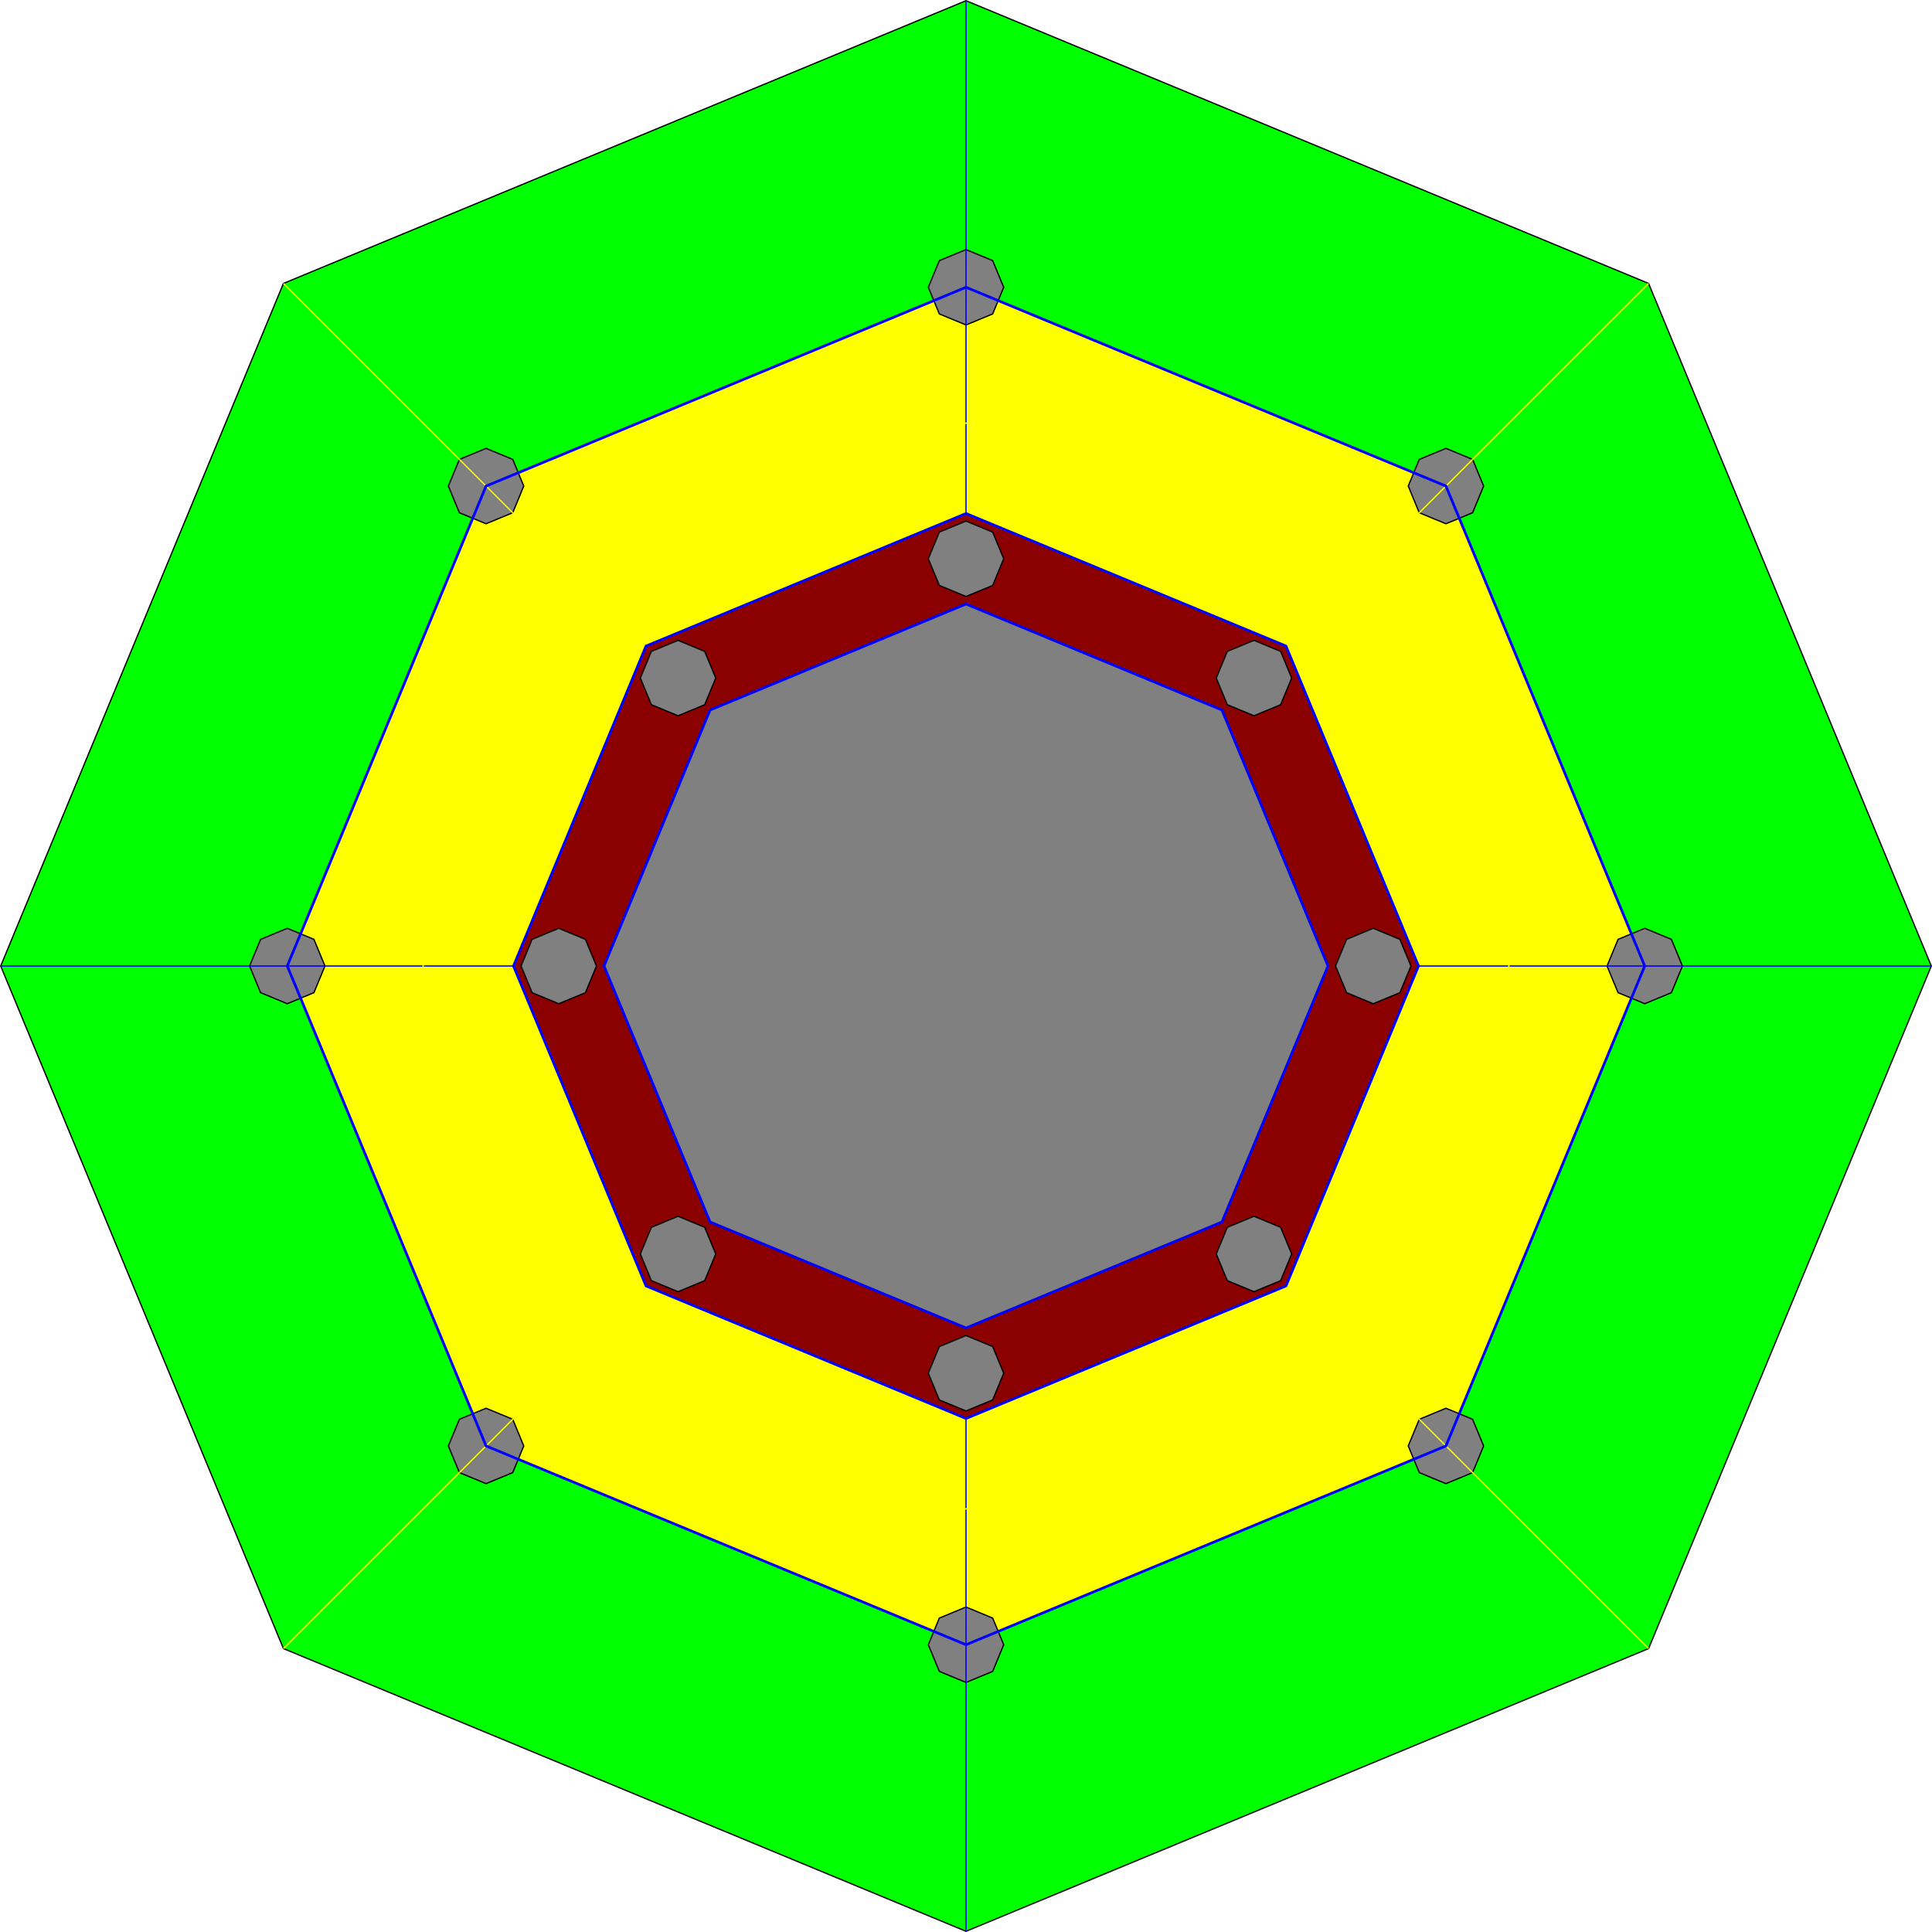
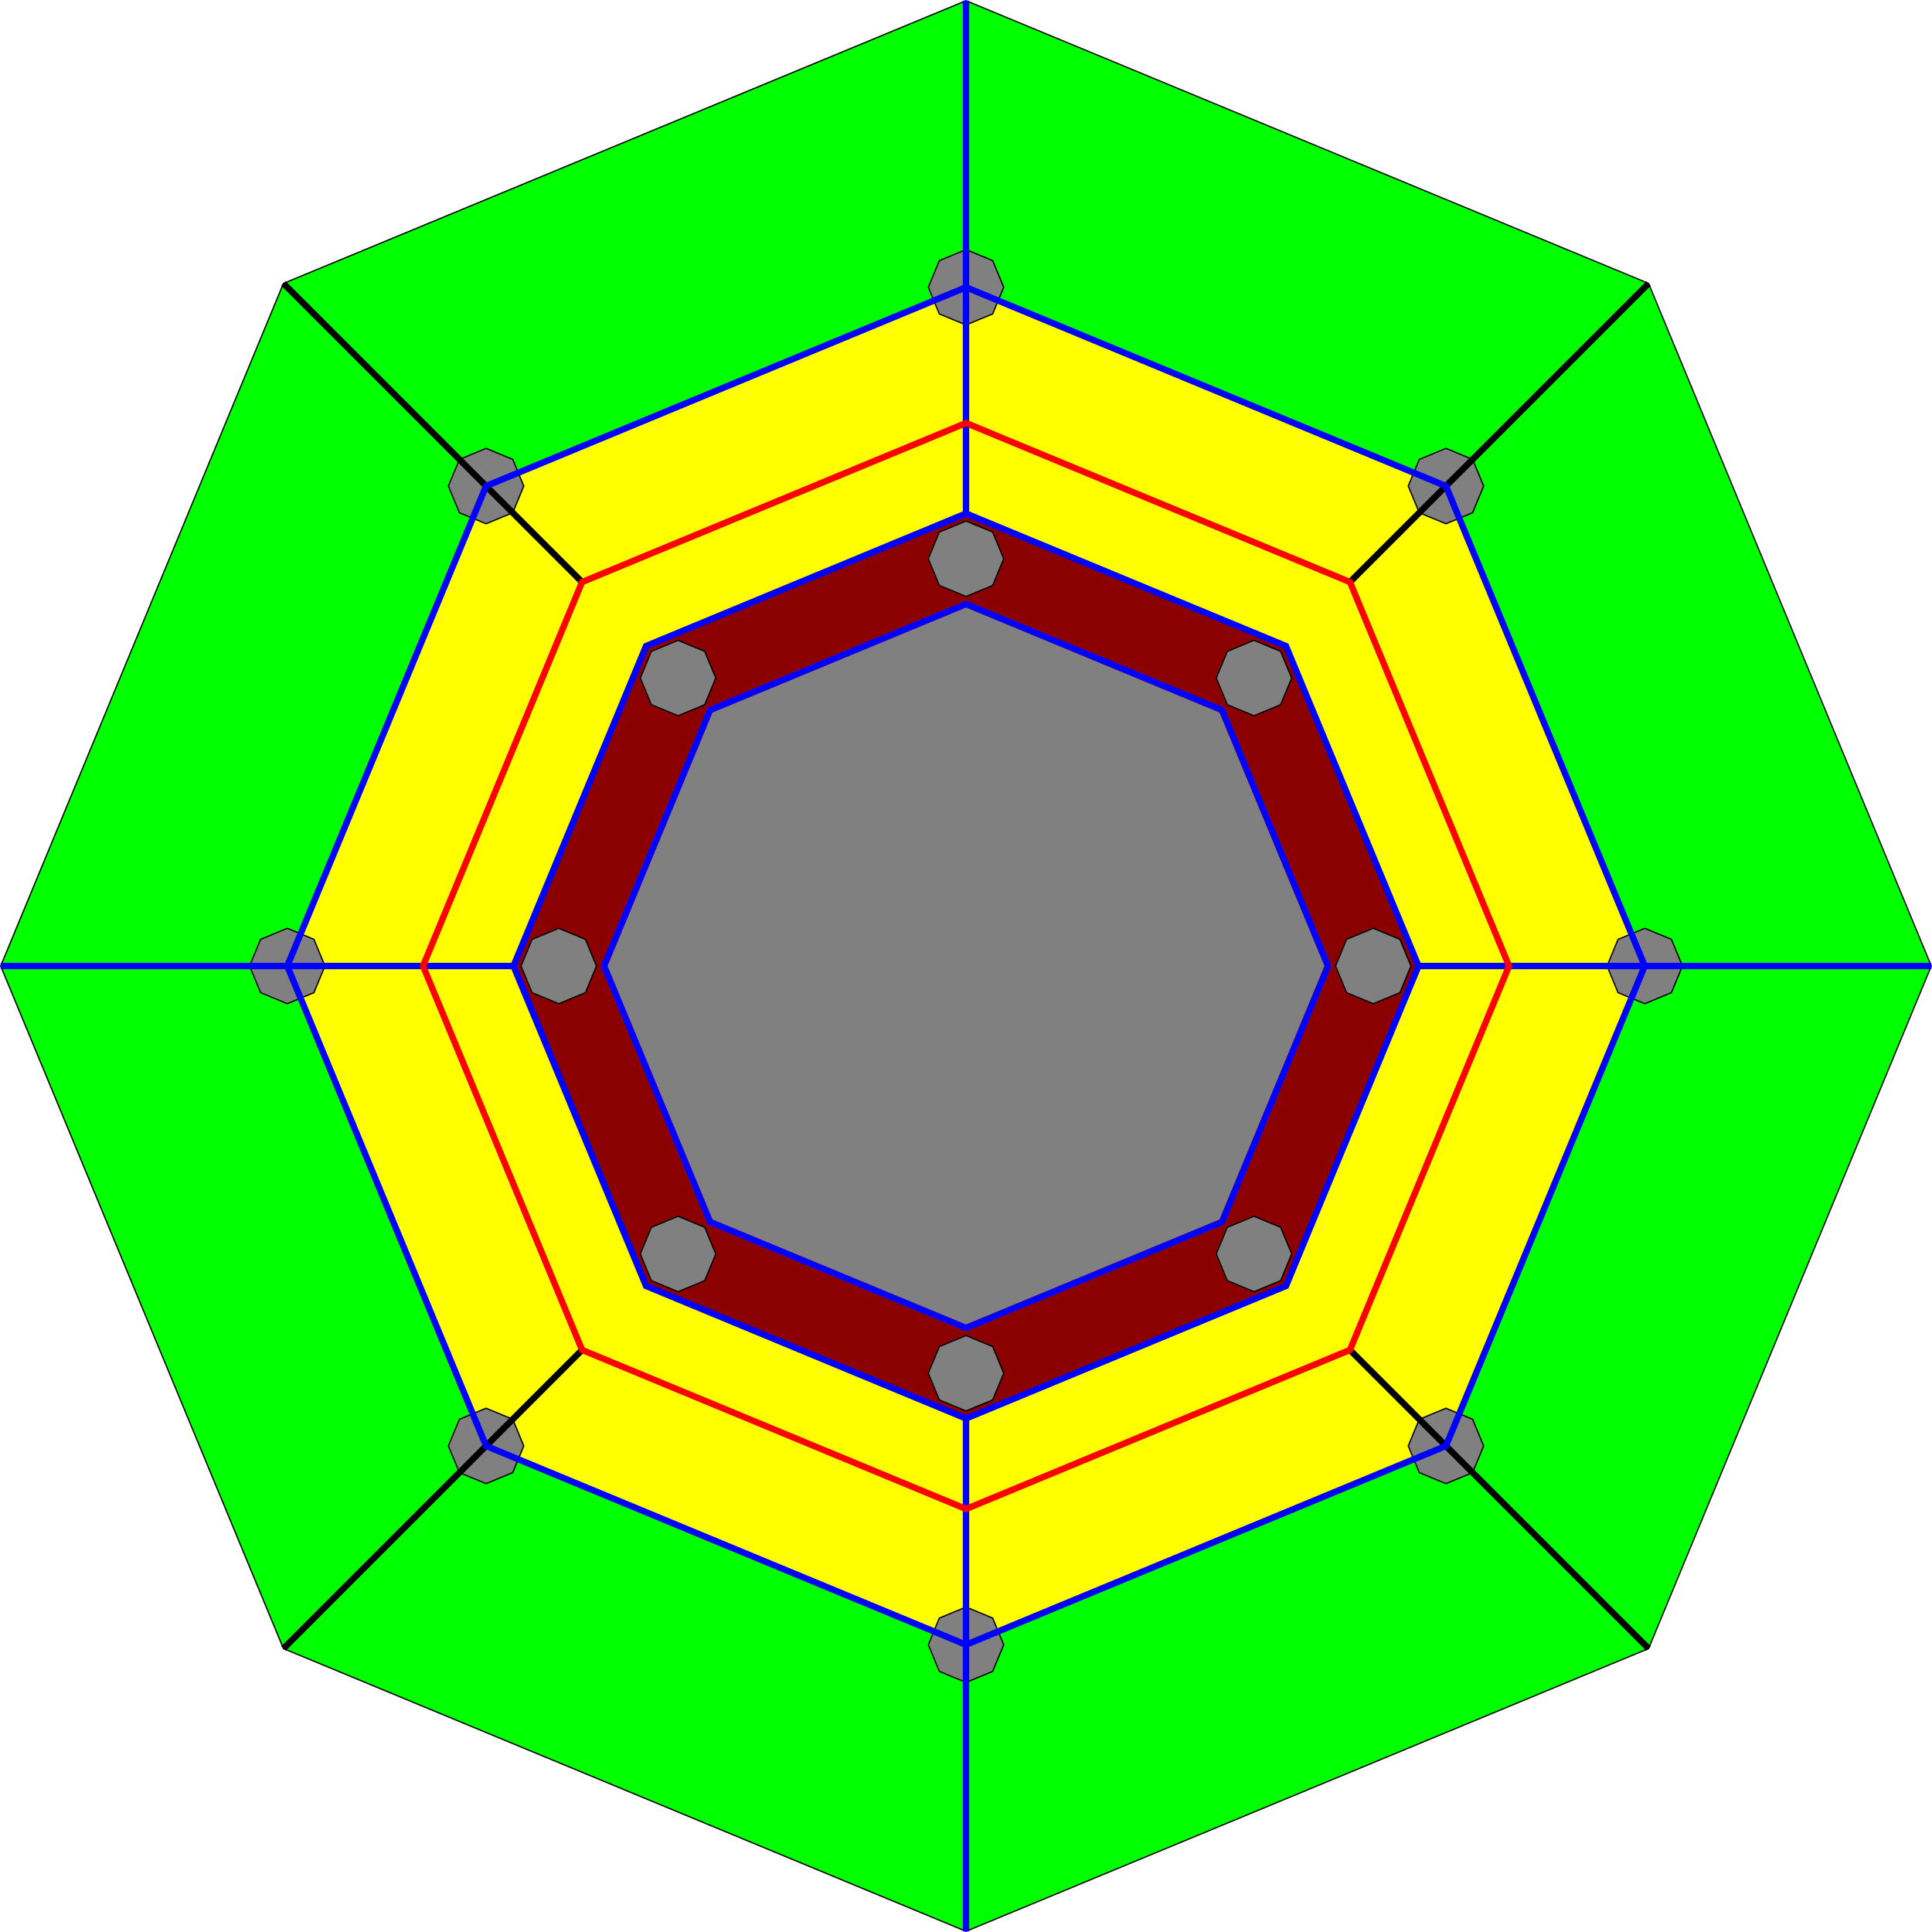
<svg xmlns="http://www.w3.org/2000/svg" xml:space="preserve" width="1513px" height="1513px" version="1.1" shape-rendering="geometricPrecision" text-rendering="geometricPrecision" image-rendering="optimizeQuality" fill-rule="evenodd" clip-rule="evenodd" viewBox="0 0 1512.87 1512.87">
  <g id="ariadiana_supercontinent">
    <g id="zones">
      <path id="forest_of_astra" fill="lime" d="M731.23 1277.49l-325.41 -134.79 -4.32 10.44 -10.44 4.32 -10.44 4.32 -10.44 -4.32 -10.44 -4.32 -4.33 -10.44 -4.32 -10.44 4.32 -10.44 4.33 -10.44 10.44 -4.33 -134.79 -325.41 -10.44 4.32 -10.44 -4.32 -10.44 -4.32 -4.33 -10.44 -4.32 -10.44 4.32 -10.44 4.33 -10.44 10.44 -4.33 10.44 -4.32 10.44 4.32 134.79 -325.41 -10.44 -4.32 -4.33 -10.44 -4.32 -10.44 4.32 -10.44 4.33 -10.44 10.44 -4.33 10.44 -4.32 10.44 4.32 10.44 4.33 4.32 10.44 325.41 -134.79 -4.32 -10.44 4.32 -10.44 4.33 -10.44 10.44 -4.33 10.44 -4.32 10.44 4.32 10.44 4.33 4.32 10.44 4.32 10.44 -4.32 10.44 325.41 134.79 4.33 -10.44 10.44 -4.33 10.44 -4.32 10.44 4.32 10.44 4.33 4.32 10.44 4.32 10.44 -4.32 10.44 -4.32 10.44 -10.44 4.32 134.79 325.41 10.44 -4.32 10.44 4.32 10.44 4.33 4.32 10.44 4.32 10.44 -4.32 10.44 -4.32 10.44 -10.44 4.32 -10.44 4.32 -10.44 -4.32 -134.79 325.41 10.44 4.33 4.32 10.44 4.32 10.44 -4.32 10.44 -4.32 10.44 -10.44 4.32 -10.44 4.32 -10.44 -4.32 -10.44 -4.32 -4.33 -10.44 -325.41 134.79 4.32 10.44 -4.32 10.44 -4.32 10.44 -10.44 4.32 -10.44 4.32 -10.44 -4.32 -10.44 -4.32 -4.33 -10.44 -4.32 -10.44 4.32 -10.44zm-730.69 -521.05l110.7 267.25 110.7 267.25 267.25 110.7 267.25 110.69 267.25 -110.69 267.25 -110.7 110.7 -267.25 110.69 -267.25 -110.69 -267.25 -110.7 -267.25 -267.25 -110.7 -267.25 -110.7 -267.25 110.7 -267.25 110.7 -110.7 267.25 -110.7 267.25z" />
      <path id="forest_of_rhea" fill="yellow" d="M1006.98 1006.98l-250.54 103.78 -250.55 -103.78 -103.78 -250.54 103.78 -250.55 250.55 -103.78 250.54 103.78 103.78 250.55 -103.78 250.54zm-250.54 -752.51l-10.44 -4.32 -10.44 -4.32 -4.33 -10.44 -325.41 134.79 4.32 10.44 -4.32 10.44 -4.32 10.44 -10.44 4.32 -10.44 4.32 -10.44 -4.32 -134.79 325.41 10.44 4.33 4.32 10.44 4.32 10.44 -4.32 10.44 -4.32 10.44 -10.44 4.32 134.79 325.41 10.44 -4.32 10.44 4.32 10.44 4.33 4.32 10.44 4.32 10.44 -4.32 10.44 325.41 134.79 4.33 -10.44 10.44 -4.33 10.44 -4.32 10.44 4.32 10.44 4.33 4.32 10.44 325.41 -134.79 -4.32 -10.44 4.32 -10.44 4.33 -10.44 10.44 -4.33 10.44 -4.32 10.44 4.32 134.79 -325.41 -10.44 -4.32 -4.33 -10.44 -4.32 -10.44 4.32 -10.44 4.33 -10.44 10.44 -4.33 -134.79 -325.41 -10.44 4.32 -10.44 -4.32 -10.44 -4.32 -4.33 -10.44 -4.32 -10.44 4.32 -10.44 -325.41 -134.79 -4.32 10.44 -10.44 4.32 -10.44 4.32z" />
      <path id="mountain_theia" fill="darkred" d="M956.88 556l41.51 100.22 41.51 100.22 -41.51 100.22 -41.51 100.22 -100.22 41.51 -100.22 41.51 -100.22 -41.51 -100.22 -41.51 -41.51 -100.22 -41.51 -100.22 41.51 -100.22 41.51 -100.22 100.22 -41.51 100.22 -41.51 100.22 41.51 100.22 41.51zm-225.65 -108.02l-4.32 -10.44 4.32 -10.44 4.33 -10.44 10.44 -4.32 10.44 -4.32 10.44 4.32 10.44 4.32 4.32 10.44 4.32 10.44 -4.32 10.44 -4.32 10.44 -10.44 4.33 -10.44 4.32 -10.44 -4.32 -10.44 -4.33 -4.33 -10.44zm225.5 72.53l4.32 -10.44 10.44 -4.33 10.44 -4.32 10.44 4.32 10.44 4.33 4.32 10.44 4.33 10.44 -4.33 10.43 -4.32 10.44 -10.44 4.33 -10.44 4.32 -10.44 -4.32 -10.44 -4.33 -4.32 -10.44 -4.33 -10.43 4.33 -10.44zm108.16 210.72l10.44 -4.32 10.44 4.32 10.44 4.33 4.32 10.44 4.33 10.44 -4.33 10.44 -4.32 10.44 -10.44 4.32 -10.44 4.32 -10.44 -4.32 -10.44 -4.32 -4.32 -10.44 -4.33 -10.44 4.33 -10.44 4.32 -10.44 10.44 -4.33zm-72.52 225.5l10.44 4.32 4.32 10.44 4.33 10.44 -4.33 10.44 -4.32 10.44 -10.44 4.32 -10.44 4.33 -10.44 -4.33 -10.44 -4.32 -4.32 -10.44 -4.33 -10.44 4.33 -10.44 4.32 -10.44 10.44 -4.32 10.44 -4.33 10.44 4.33zm-210.73 108.16l4.32 10.44 -4.32 10.44 -4.32 10.44 -10.44 4.32 -10.44 4.33 -10.44 -4.33 -10.44 -4.32 -4.33 -10.44 -4.32 -10.44 4.32 -10.44 4.33 -10.44 10.44 -4.32 10.44 -4.33 10.44 4.33 10.44 4.32 4.32 10.44zm-225.49 -72.52l-4.33 10.44 -10.44 4.32 -10.43 4.33 -10.44 -4.33 -10.44 -4.32 -4.33 -10.44 -4.32 -10.44 4.32 -10.44 4.33 -10.44 10.44 -4.32 10.44 -4.33 10.43 4.33 10.44 4.32 4.33 10.44 4.32 10.44 -4.32 10.44zm-108.17 -210.73l-10.44 4.32 -10.44 -4.32 -10.44 -4.32 -4.32 -10.44 -4.32 -10.44 4.32 -10.44 4.32 -10.44 10.44 -4.33 10.44 -4.32 10.44 4.32 10.44 4.33 4.33 10.44 4.32 10.44 -4.32 10.44 -4.33 10.44 -10.44 4.32zm72.53 -225.49l-10.44 -4.33 -4.33 -10.44 -4.32 -10.43 4.32 -10.44 4.33 -10.44 10.44 -4.33 10.44 -4.32 10.43 4.32 10.44 4.33 4.33 10.44 4.32 10.44 -4.32 10.43 -4.33 10.44 -10.44 4.33 -10.43 4.32 -10.44 -4.32zm-118.4 200.29l103.78 250.54 250.55 103.78 250.54 -103.78 103.78 -250.54 -103.78 -250.55 -250.54 -103.78 -250.55 103.78 -103.78 250.55z" />
      <path id="valley_of_kayan" fill="lime" d="M998.39 656.22l-41.51 -100.22 -100.22 -41.51 -100.22 -41.51 -100.22 41.51 -100.22 41.51 -41.51 100.22 -41.51 100.22 41.51 100.22 41.51 100.22 100.22 41.51 100.22 41.51 100.22 -41.51 100.22 -41.51 41.51 -100.22 41.51 -100.22 -41.51 -100.22zm-241.95 52.97l16.7 6.92 16.7 6.92 6.92 16.7 6.92 16.71 -6.92 16.7 -6.92 16.7 -16.7 6.92 -16.7 6.92 -16.71 -6.92 -16.7 -6.92 -6.92 -16.7 -6.92 -16.7 6.92 -16.71 6.92 -16.7 16.7 -6.92 16.71 -6.92z" />
      <polygon id="lake_memoir" fill="black" points="803.68,756.44 796.76,739.73 789.84,723.03 773.14,716.11 756.44,709.19 739.73,716.11 723.03,723.03 716.11,739.73 709.19,756.44 716.11,773.14 723.03,789.84 739.73,796.76 756.44,803.68 773.14,796.76 789.84,789.84 796.76,773.14 " />
    </g>
    <g id="theia_pass">
-       <polygon id="theia_red_route" fill="gray" stroke="red" stroke-miterlimit="2.613" points="756.44,472.98 856.66,514.49 956.88,556 998.39,656.22 1039.9,756.44 998.39,856.66 956.88,956.88 856.66,998.39 756.44,1039.9 656.22,998.39 556,956.88 514.49,856.66 472.98,756.44 514.49,656.22 556,556 656.22,514.49 " />
+       <polygon id="theia_red_route" fill="gray" stroke="red" stroke-width="5" stroke-miterlimit="2.613" points="756.44,472.98 856.66,514.49 956.88,556 998.39,656.22 1039.9,756.44 998.39,856.66 956.88,956.88 856.66,998.39 756.44,1039.9 656.22,998.39 556,956.88 514.49,856.66 472.98,756.44 514.49,656.22 556,556 656.22,514.49 " />
      <polygon id="theia_north_pass" fill="gray" stroke="black" stroke-miterlimit="2.613" points="756.44,408.02 766.88,412.34 777.32,416.66 781.64,427.1 785.96,437.54 781.64,447.98 777.32,458.42 766.88,462.75 756.44,467.07 746,462.75 735.56,458.42 731.23,447.98 726.91,437.54 731.23,427.1 735.56,416.66 746,412.34 " />
      <polygon id="theia_north_east_pass" fill="gray" stroke="black" stroke-miterlimit="2.613" points="981.93,501.42 992.37,505.74 1002.81,510.07 1007.13,520.51 1011.46,530.95 1007.13,541.38 1002.81,551.82 992.37,556.15 981.93,560.47 971.49,556.15 961.05,551.82 956.73,541.38 952.4,530.95 956.73,520.51 961.05,510.07 971.49,505.74 " />
      <polygon id="theia_north_west_pass" fill="gray" stroke="black" stroke-miterlimit="2.613" points="530.95,501.42 541.38,505.74 551.82,510.07 556.15,520.51 560.47,530.95 556.15,541.38 551.82,551.82 541.38,556.15 530.95,560.47 520.51,556.15 510.07,551.82 505.74,541.38 501.42,530.95 505.74,520.51 510.07,510.07 520.51,505.74 " />
      <polygon id="theia_east_pass" fill="gray" stroke="black" stroke-miterlimit="2.613" points="1075.33,726.91 1085.77,731.23 1096.21,735.56 1100.53,746 1104.86,756.44 1100.53,766.88 1096.21,777.32 1085.77,781.64 1075.33,785.96 1064.89,781.64 1054.45,777.32 1050.13,766.88 1045.8,756.44 1050.13,746 1054.45,735.56 1064.89,731.23 " />
      <polygon id="theia_west_pass" fill="gray" stroke="black" stroke-miterlimit="2.613" points="437.54,726.91 447.98,731.23 458.42,735.56 462.75,746 467.07,756.44 462.75,766.88 458.42,777.32 447.98,781.64 437.54,785.96 427.1,781.64 416.66,777.32 412.34,766.88 408.02,756.44 412.34,746 416.66,735.56 427.1,731.23 " />
      <polygon id="theia_south_pass" fill="gray" stroke="black" stroke-miterlimit="2.613" points="756.44,1045.8 766.88,1050.13 777.32,1054.45 781.64,1064.89 785.96,1075.33 781.64,1085.77 777.32,1096.21 766.88,1100.53 756.44,1104.86 746,1100.53 735.56,1096.21 731.23,1085.77 726.91,1075.33 731.23,1064.89 735.56,1054.45 746,1050.13 " />
      <polygon id="theia_south_east_pass" fill="gray" stroke="black" stroke-miterlimit="2.613" points="981.93,952.4 992.37,956.73 1002.81,961.05 1007.13,971.49 1011.46,981.93 1007.13,992.37 1002.81,1002.81 992.37,1007.13 981.93,1011.46 971.49,1007.13 961.05,1002.81 956.73,992.37 952.4,981.93 956.73,971.49 961.05,961.05 971.49,956.73 " />
      <polygon id="theia_south_west_pass" fill="gray" stroke="black" stroke-miterlimit="2.613" points="530.95,952.4 541.38,956.73 551.82,961.05 556.15,971.49 560.47,981.93 556.15,992.37 551.82,1002.81 541.38,1007.13 530.95,1011.46 520.51,1007.13 510.07,1002.81 505.74,992.37 501.42,981.93 505.74,971.49 510.07,961.05 520.51,956.73 " />
    </g>
    <g id="lagrangian_lock">
      <polygon id="northern_cross" fill="gray" stroke="black" stroke-miterlimit="2.613" points="756.44,195.42 766.88,199.74 777.32,204.07 781.64,214.51 785.96,224.95 781.64,235.39 777.32,245.83 766.88,250.15 756.44,254.47 746,250.15 735.56,245.83 731.23,235.39 726.91,224.95 731.23,214.51 735.56,204.07 746,199.74 " />
      <polygon id="eastern_cross" fill="gray" stroke="black" stroke-miterlimit="2.613" points="1287.93,726.91 1298.37,731.23 1308.81,735.56 1313.13,746 1317.45,756.44 1313.13,766.88 1308.81,777.32 1298.37,781.64 1287.93,785.96 1277.49,781.64 1267.05,777.32 1262.72,766.88 1258.4,756.44 1262.72,746 1267.05,735.56 1277.49,731.23 " />
      <polygon id="southern_cross" fill="gray" stroke="black" stroke-miterlimit="2.613" points="756.44,1258.4 766.88,1262.72 777.32,1267.05 781.64,1277.49 785.96,1287.93 781.64,1298.37 777.32,1308.81 766.88,1313.13 756.44,1317.45 746,1313.13 735.56,1308.81 731.23,1298.37 726.91,1287.93 731.23,1277.49 735.56,1267.05 746,1262.72 " />
      <polygon id="western_cross" fill="gray" stroke="black" stroke-miterlimit="2.613" points="224.95,726.91 235.39,731.23 245.83,735.56 250.15,746 254.47,756.44 250.15,766.88 245.83,777.32 235.39,781.64 224.95,785.96 214.51,781.64 204.07,777.32 199.74,766.88 195.42,756.44 199.74,746 204.07,735.56 214.51,731.23 " />
    </g>
    <g id="ordinal_pass">
      <polygon id="nw_ordinal_pass" fill="gray" stroke="black" stroke-miterlimit="2.613" points="380.62,351.09 391.06,355.41 401.5,359.74 405.82,370.18 410.14,380.62 405.82,391.06 401.5,401.5 391.06,405.82 380.62,410.14 370.18,405.82 359.74,401.5 355.41,391.06 351.09,380.62 355.41,370.18 359.74,359.74 370.18,355.41 " />
      <polygon id="ne_ordinal_pass" fill="gray" stroke="black" stroke-miterlimit="2.613" points="1132.26,351.09 1142.7,355.41 1153.14,359.74 1157.46,370.18 1161.78,380.62 1157.46,391.06 1153.14,401.5 1142.7,405.82 1132.26,410.14 1121.82,405.82 1111.38,401.5 1107.05,391.06 1102.73,380.62 1107.05,370.18 1111.38,359.74 1121.82,355.41 " />
      <polygon id="se_ordinal_pass" fill="gray" stroke="black" stroke-miterlimit="2.613" points="1132.26,1102.73 1142.7,1107.05 1153.14,1111.38 1157.46,1121.82 1161.78,1132.26 1157.46,1142.7 1153.14,1153.14 1142.7,1157.46 1132.26,1161.78 1121.82,1157.46 1111.38,1153.14 1107.05,1142.7 1102.73,1132.26 1107.05,1121.82 1111.38,1111.38 1121.82,1107.05 " />
      <polygon id="sw_ordinal_pass" fill="gray" stroke="black" stroke-miterlimit="2.613" points="380.62,1102.73 391.06,1107.05 401.5,1111.38 405.82,1121.82 410.14,1132.26 405.82,1142.7 401.5,1153.14 391.06,1157.46 380.62,1161.78 370.18,1157.46 359.74,1153.14 355.41,1142.7 351.09,1132.26 355.41,1121.82 359.74,1111.38 370.18,1107.05 " />
    </g>
    <polygon id="coastal_line" fill="none" stroke="black" stroke-miterlimit="2.613" points="756.44,0.54 1290.94,221.94 1512.33,756.44 1290.94,1290.94 756.44,1512.33 221.94,1290.94 0.54,756.44 221.94,221.94 " />
    <g id="cardinal_rivers">
-       <line id="n_cardinal_river" fill="none" stroke="blue" stroke-miterlimit="2.613" x1="756.44" y1="402.11" x2="756.44" y2="0.54" />
-       <line id="e_cardinal_river" fill="none" stroke="blue" stroke-miterlimit="2.613" x1="1110.76" y1="756.44" x2="1512.33" y2="756.44" />
-       <line id="s_cardinal_river" fill="none" stroke="blue" stroke-miterlimit="2.613" x1="756.44" y1="1110.76" x2="756.44" y2="1512.33" />
-       <line id="w_cardinal_river" fill="none" stroke="blue" stroke-miterlimit="2.613" x1="402.11" y1="756.44" x2="0.54" y2="756.44" />
+       <line id="n_cardinal_river" fill="none" stroke="blue" stroke-width="5" stroke-miterlimit="2.613" x1="756.44" y1="402.11" x2="756.44" y2="0.54" />
+       <line id="e_cardinal_river" fill="none" stroke="blue" stroke-width="5" stroke-miterlimit="2.613" x1="1110.76" y1="756.44" x2="1512.33" y2="756.44" />
+       <line id="s_cardinal_river" fill="none" stroke="blue" stroke-width="5" stroke-miterlimit="2.613" x1="756.44" y1="1110.76" x2="756.44" y2="1512.33" />
+       <line id="w_cardinal_river" fill="none" stroke="blue" stroke-width="5" stroke-miterlimit="2.613" x1="402.11" y1="756.44" x2="0.54" y2="756.44" />
    </g>
    <g id="ordinal_mountains">
-       <line id="ne_ordinal_mountain" fill="none" stroke="yellow" stroke-miterlimit="2.613" x1="1057.09" y1="455.78" x2="1290.94" y2="221.94" />
-       <line id="nw_ordinal_mountain" fill="none" stroke="yellow" stroke-miterlimit="2.613" x1="455.78" y1="455.78" x2="221.94" y2="221.94" />
-       <line id="sw_ordinal_mountain" fill="none" stroke="yellow" stroke-miterlimit="2.613" x1="455.78" y1="1057.09" x2="221.94" y2="1290.94" />
-       <line id="se_ordinal_mountain" fill="none" stroke="yellow" stroke-miterlimit="2.613" x1="1057.09" y1="1057.09" x2="1290.94" y2="1290.94" />
+       <line id="ne_ordinal_mountain" fill="none" stroke="black" stroke-width="5" stroke-miterlimit="2.613" x1="1057.09" y1="455.78" x2="1290.94" y2="221.94" />
+       <line id="nw_ordinal_mountain" fill="none" stroke="black" stroke-width="5" stroke-miterlimit="2.613" x1="455.78" y1="455.78" x2="221.94" y2="221.94" />
+       <line id="sw_ordinal_mountain" fill="none" stroke="black" stroke-width="5" stroke-miterlimit="2.613" x1="455.78" y1="1057.09" x2="221.94" y2="1290.94" />
+       <line id="se_ordinal_mountain" fill="none" stroke="black" stroke-width="5" stroke-miterlimit="2.613" x1="1057.09" y1="1057.09" x2="1290.94" y2="1290.94" />
    </g>
    <g id="quartal_buffer">
-       <polygon id="river_infinity" fill="none" stroke="blue" stroke-width="2.08" stroke-miterlimit="2.613" points="756.44,224.95 1132.26,380.62 1287.93,756.44 1132.26,1132.26 756.44,1287.93 380.62,1132.26 224.95,756.44 380.62,380.62 " />
-       <polygon id="river_eternity" fill="none" stroke="blue" stroke-width="2.08" stroke-miterlimit="2.613" points="756.44,402.11 1006.98,505.89 1110.76,756.44 1006.98,1006.98 756.44,1110.76 505.89,1006.98 402.11,756.44 505.89,505.89 " />
-       <polygon id="river_boundary" fill="none" stroke="blue" stroke-width="2.08" stroke-miterlimit="2.613" points="756.44,472.98 956.88,556 1039.9,756.44 956.88,956.88 756.44,1039.9 556,956.88 472.98,756.44 556,556 " />
-       <polygon id="tebing_larangan" fill="none" stroke="yellow" stroke-miterlimit="2.613" points="756.44,331.25 1057.09,455.78 1181.63,756.44 1057.09,1057.09 756.44,1181.63 455.78,1057.09 331.25,756.44 455.78,455.78 " />
+       <polygon id="river_infinity" fill="none" stroke="blue" stroke-width="5" stroke-miterlimit="2.613" points="756.44,224.95 1132.26,380.62 1287.93,756.44 1132.26,1132.26 756.44,1287.93 380.62,1132.26 224.95,756.44 380.62,380.62 " />
+       <polygon id="river_eternity" fill="none" stroke="blue" stroke-width="5" stroke-miterlimit="2.613" points="756.44,402.11 1006.98,505.89 1110.76,756.44 1006.98,1006.98 756.44,1110.76 505.89,1006.98 402.11,756.44 505.89,505.89 " />
+       <polygon id="river_boundary" fill="none" stroke="blue" stroke-width="5" stroke-miterlimit="2.613" points="756.44,472.98 956.88,556 1039.9,756.44 956.88,956.88 756.44,1039.9 556,956.88 472.98,756.44 556,556 " />
+       <polygon id="tebing_larangan" fill="none" stroke="red" stroke-width="5" stroke-miterlimit="2.613" points="756.44,331.25 1057.09,455.78 1181.63,756.44 1057.09,1057.09 756.44,1181.63 455.78,1057.09 331.25,756.44 455.78,455.78 " />
    </g>
  </g>
</svg>
